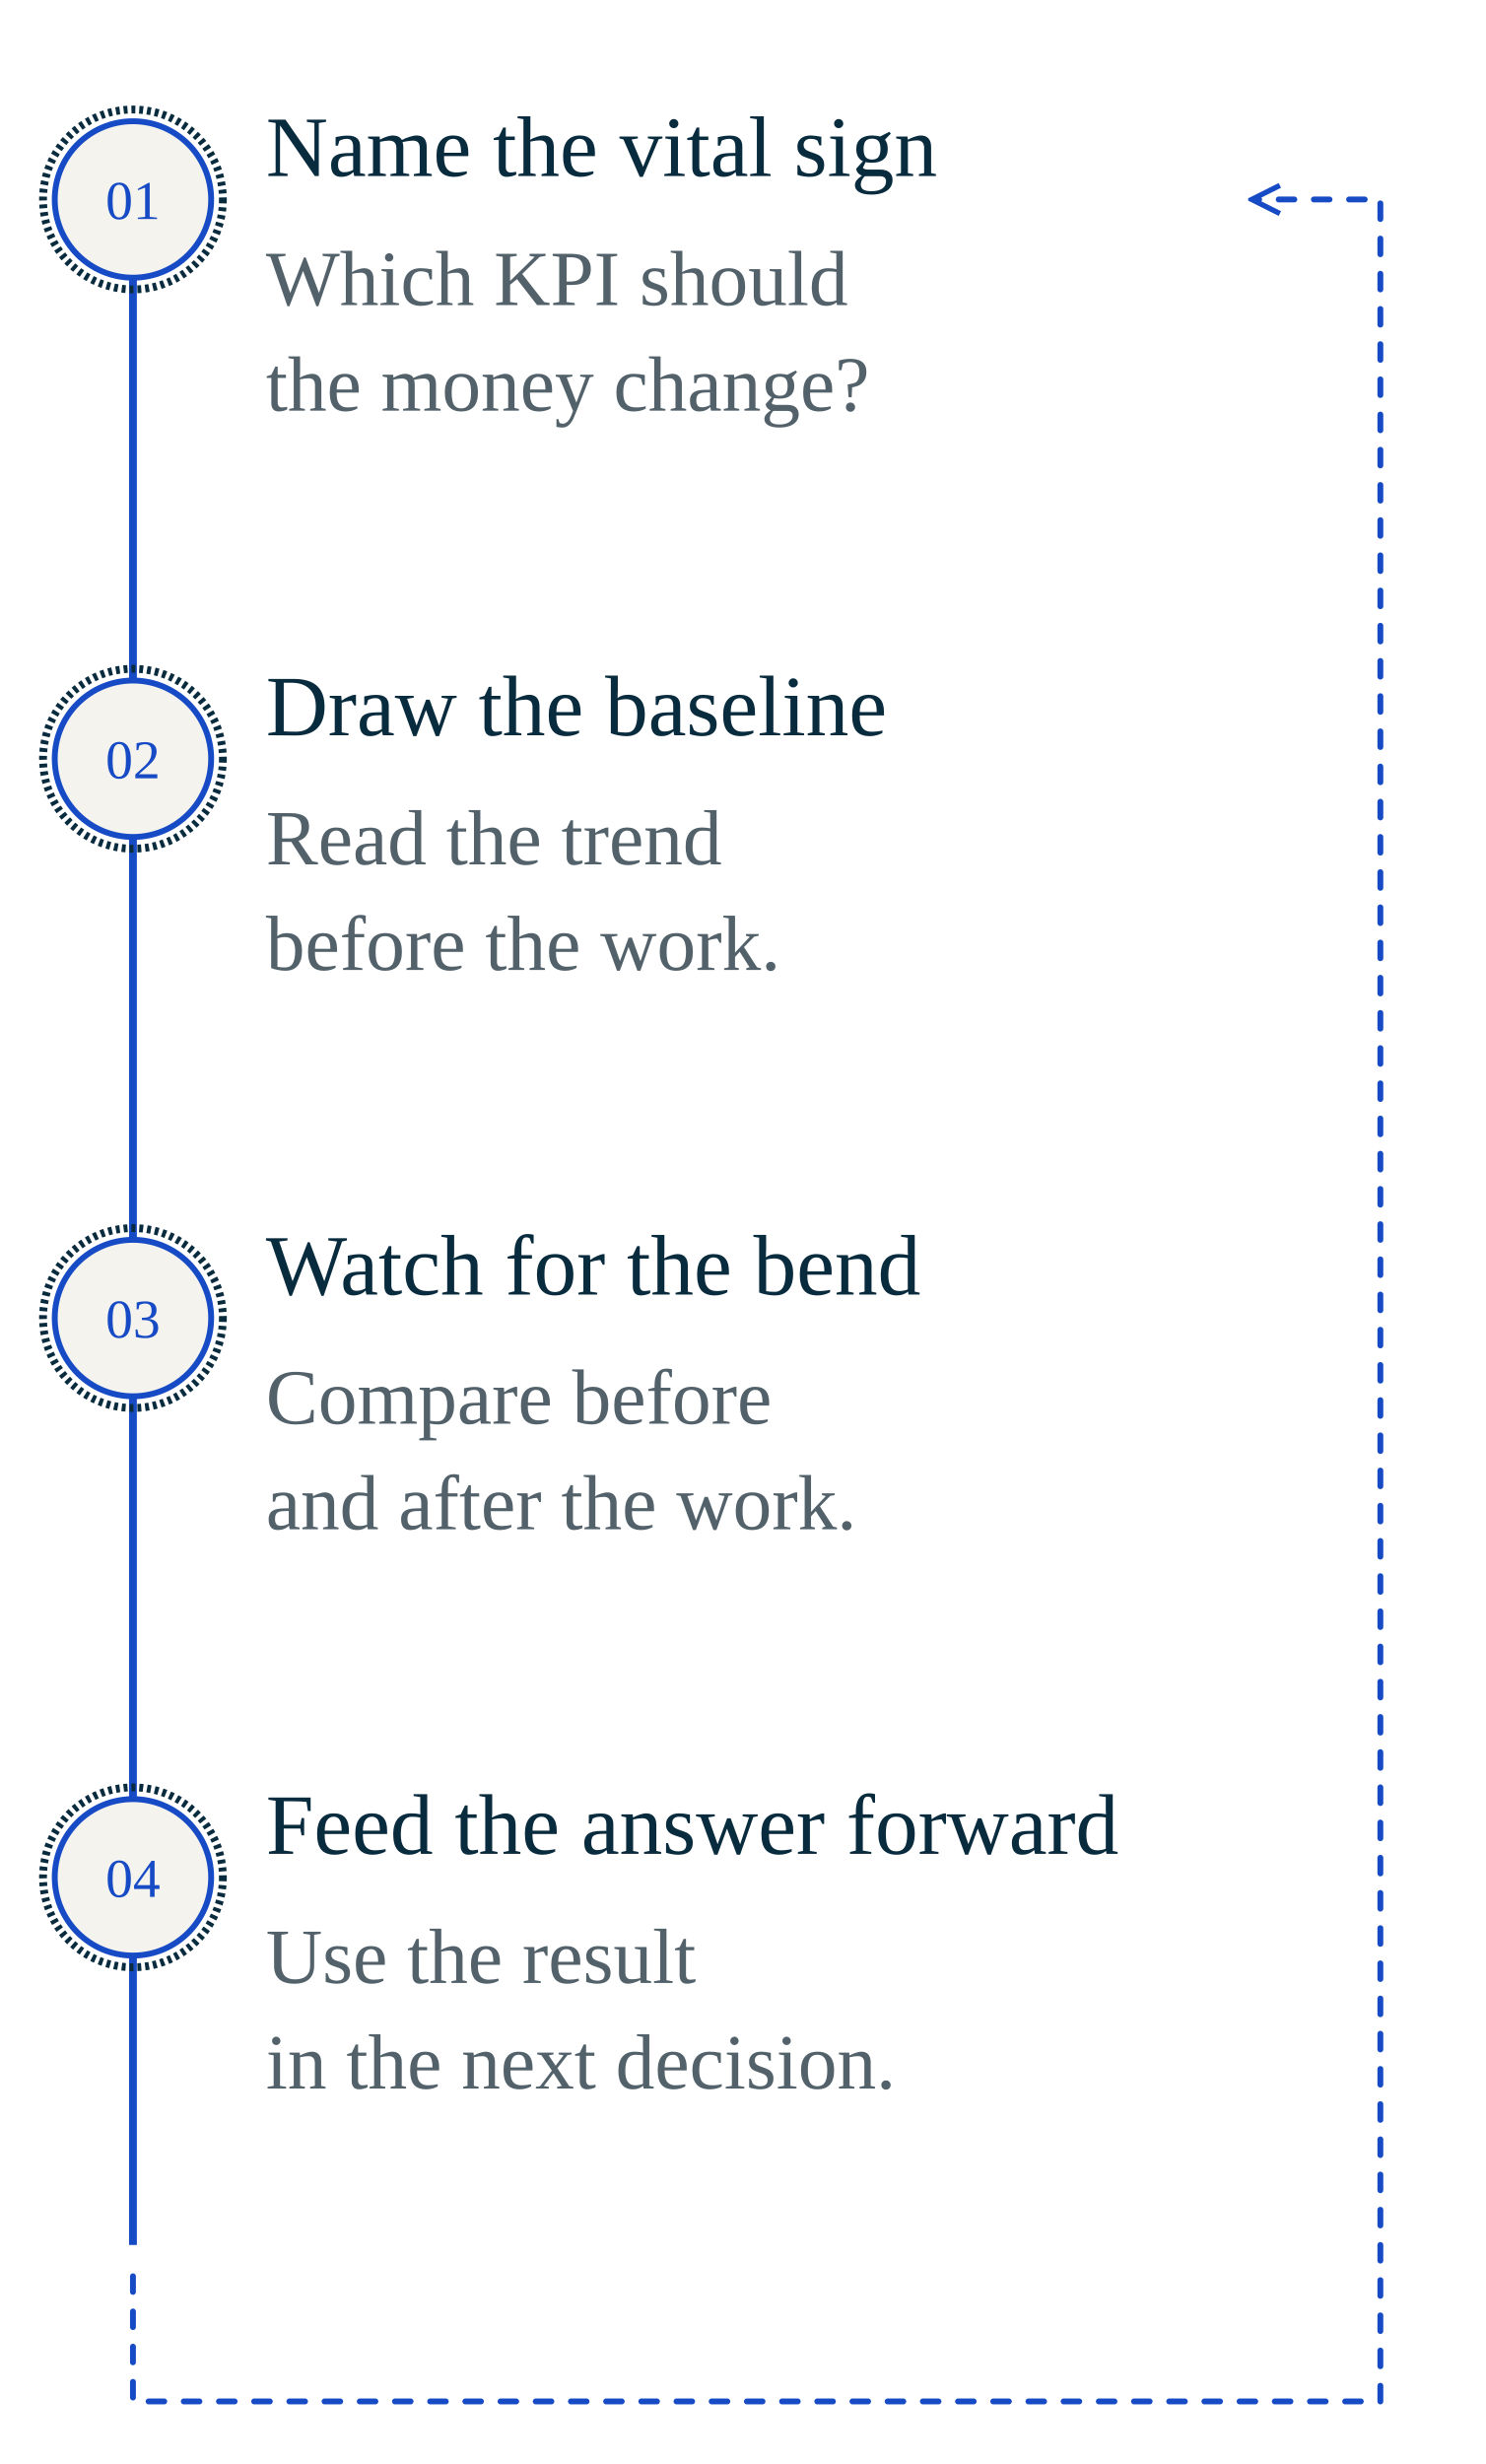
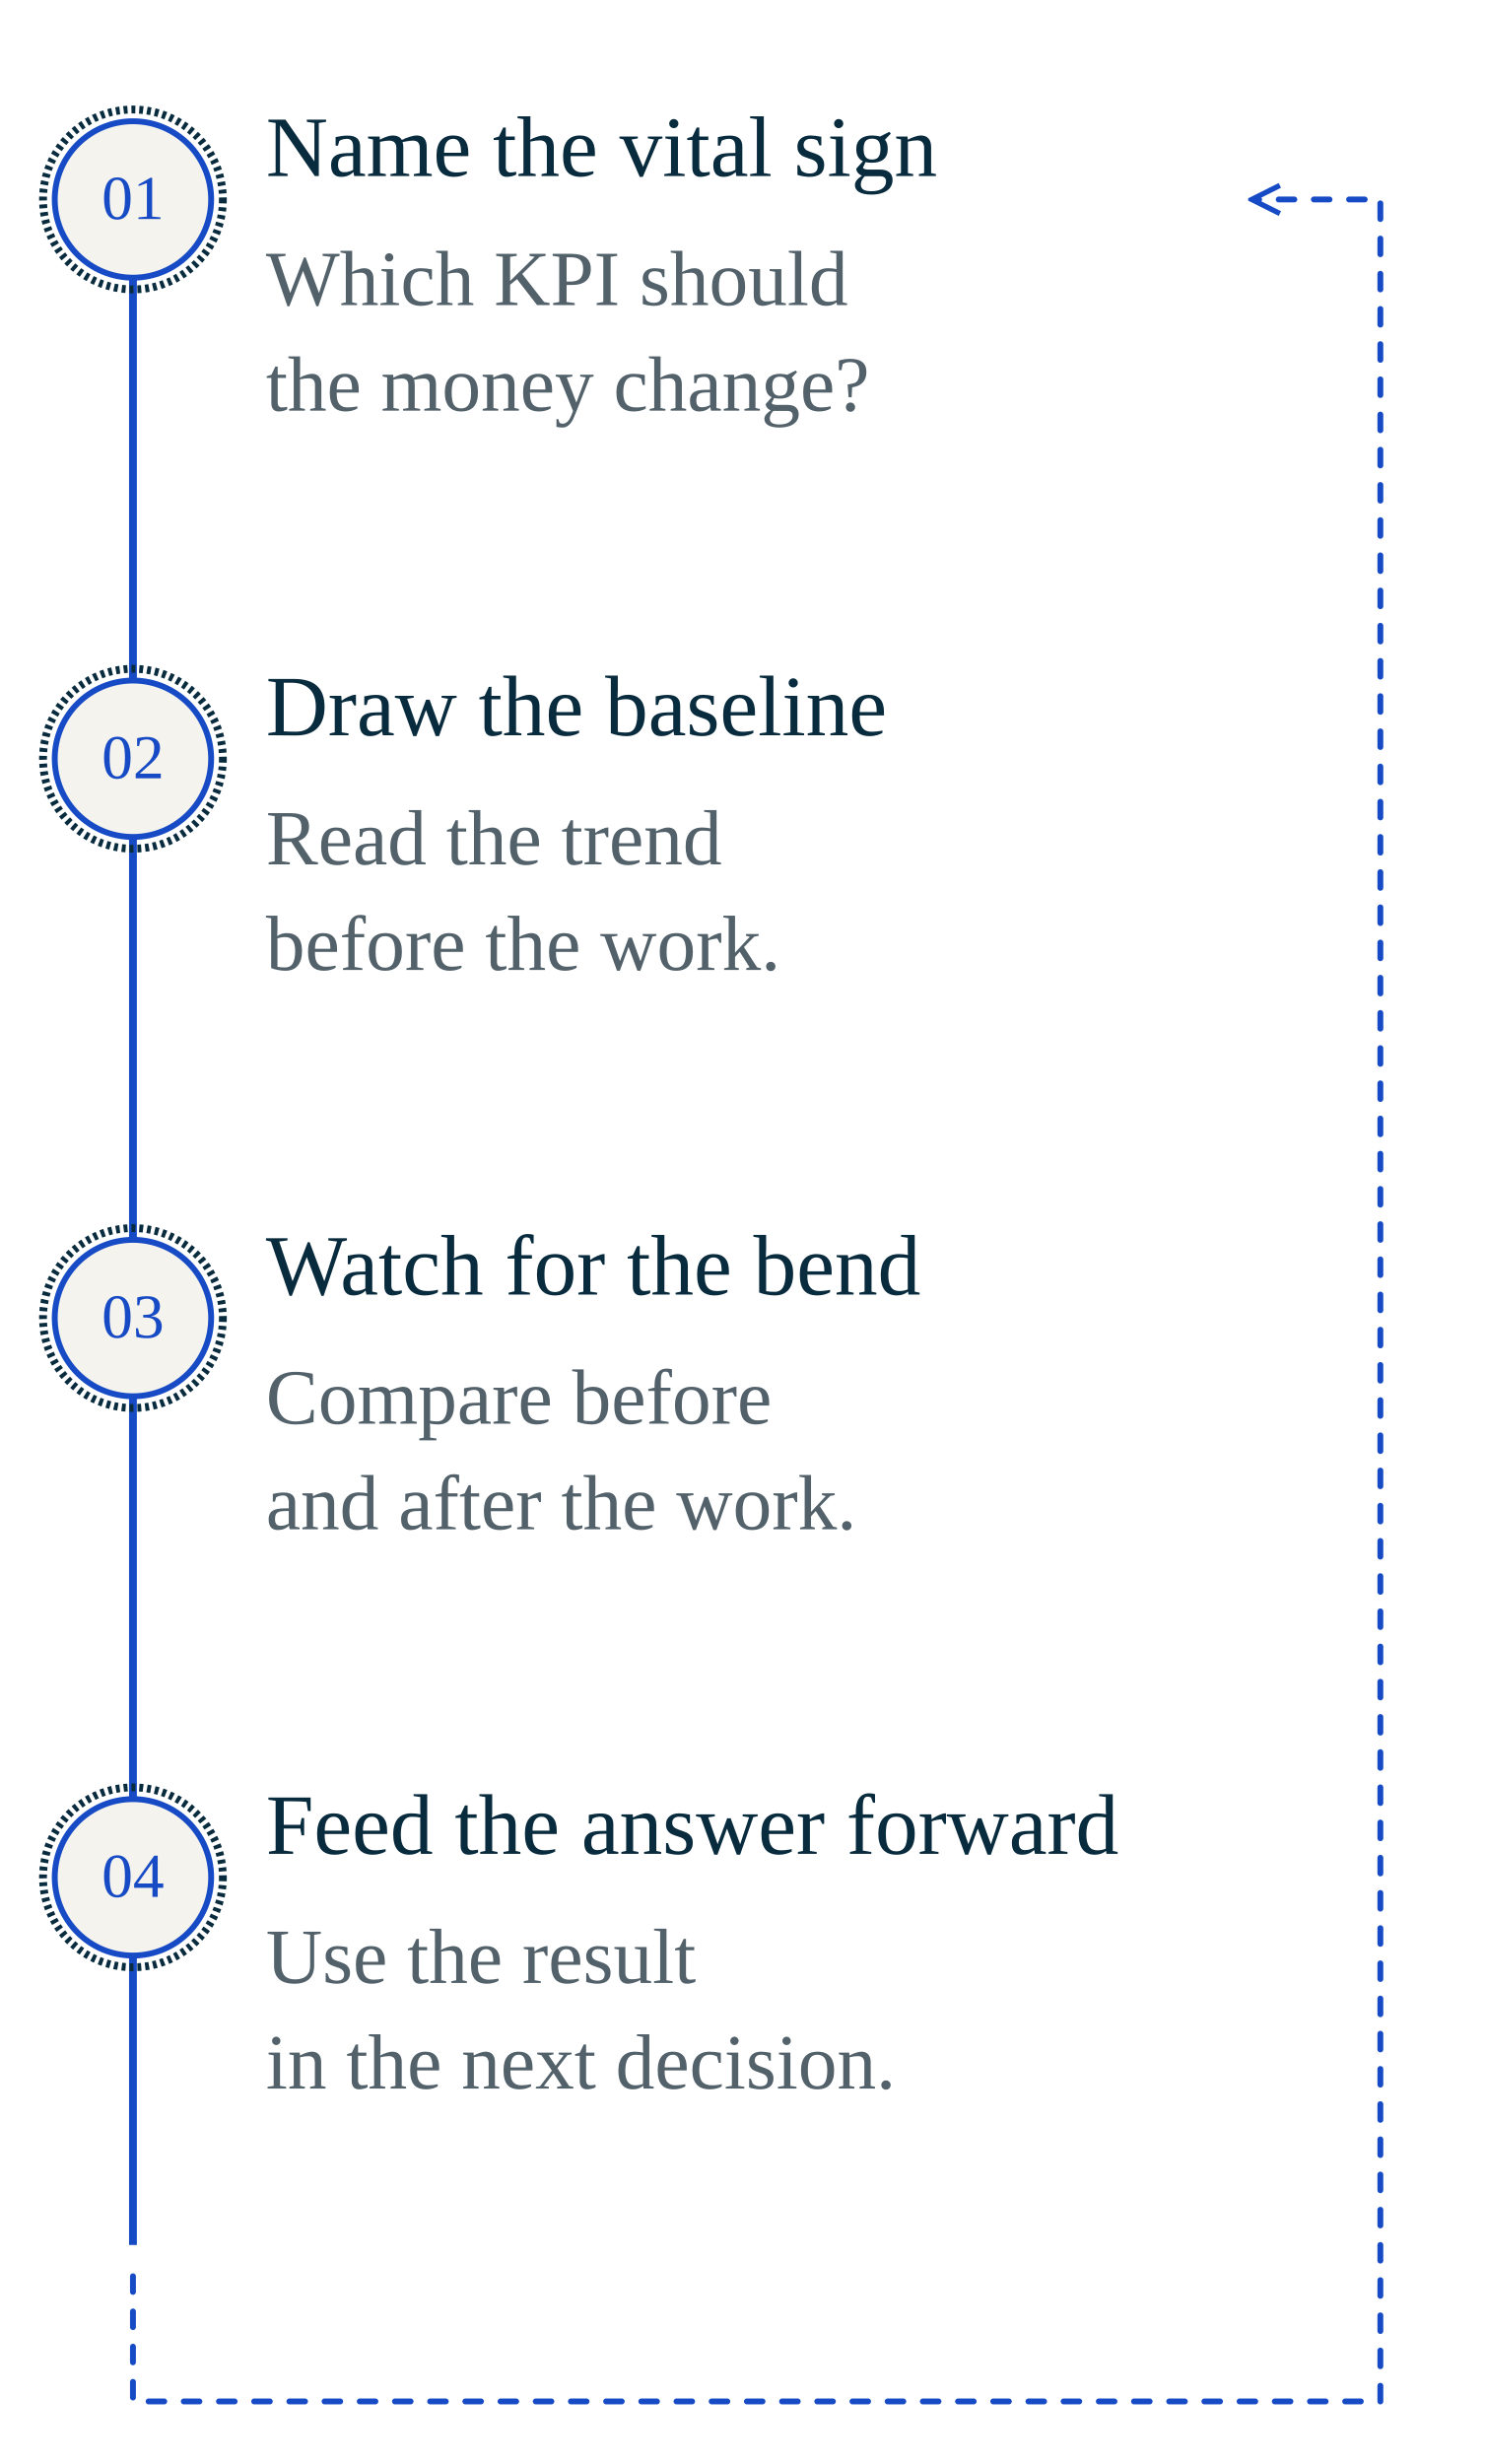
<svg xmlns="http://www.w3.org/2000/svg" width="380" height="630" viewBox="0 0 380 630" role="img" aria-labelledby="vs-03-mobile-title vs-03-mobile-desc" class="vital-graphic">
  <style>
  .vs-trace { stroke-dasharray:1; stroke-dashoffset:0; animation:vs-draw 4.6s ease both; }
  .vs-orbit { stroke-dasharray:5 95; opacity:0; animation:vs-orbit 4.8s linear both; }
  .vs-signal { stroke-dasharray:5 95; opacity:0; animation:vs-signal 4.6s ease both; }
  .vs-step { stroke-dasharray:1; stroke-dashoffset:0; animation:vs-step 4.8s ease both; }
  @keyframes vs-draw { 0%,8% {stroke-dashoffset:1} 72%,100% {stroke-dashoffset:0} }
  @keyframes vs-orbit {0%{opacity:0;stroke-dashoffset:25} 8%{opacity:1} 90%{opacity:1} 100%{opacity:0;stroke-dashoffset:-75} }
  @keyframes vs-signal {0%{opacity:0;stroke-dashoffset:5} 8%{opacity:1} 65%,88%{opacity:1;stroke-dashoffset:-95} 100%{opacity:0;stroke-dashoffset:-95} }
  @keyframes vs-step {0%{stroke-dashoffset:1;opacity:0} 15%,80%{stroke-dashoffset:0;opacity:1} 100%{stroke-dashoffset:0;opacity:0} }
  @media(prefers-reduced-motion:reduce){.vs-motion{animation:none!important}.vs-orbit,.vs-signal,.vs-step{display:none}}
</style>
  <defs>
    <marker id="vs-03-mobile-gold" viewBox="0 0 10 10" refX="8" refY="5" markerWidth="6" markerHeight="6" orient="auto-start-reverse">
      <path d="M1 1L9 5L1 9" fill="none" stroke="var(--figure-accent, #174bc5)" stroke-width="1.5" />
    </marker>
    <marker id="vs-03-mobile-blue" viewBox="0 0 10 10" refX="8" refY="5" markerWidth="6" markerHeight="6" orient="auto-start-reverse">
      <path d="M1 1L9 5L1 9" fill="none" stroke="var(--accent, #124f6b)" stroke-width="1.5" />
    </marker>
    <marker id="vs-03-mobile-dead" viewBox="0 0 10 10" refX="8" refY="5" markerWidth="6" markerHeight="6" orient="auto-start-reverse">
      <path d="M1 1L9 5L1 9" fill="none" stroke="var(--line, #d4d9d7)" stroke-width="1.5" />
    </marker>
  </defs>
  <line x1="34" y1="60" x2="34" y2="574" stroke="var(--figure-accent, #174bc5)" stroke-width="2" />
  <circle cx="34" cy="51" r="20" fill="var(--bg, #f5f3ed)" stroke="var(--figure-accent, #174bc5)" stroke-width="1.5" />
-   <text x="34" y="56" font-size="14" fill="var(--figure-accent, #174bc5)" text-anchor="middle" style="font-family:var(--font-body, 'Inter', Arial, sans-serif)">01</text>
+   <text x="34" y="56" font-size="16" fill="var(--figure-accent, #174bc5)" text-anchor="middle" style="font-family:var(--font-body, 'Inter', Arial, sans-serif)">01</text>
  <circle cx="34" cy="51" r="23" fill="none" stroke="var(--text, #092b3e)" stroke-width="2" pathLength="1" class="vs-motion vs-step" style="animation-delay:0s;animation-duration:4.8s" />
  <text x="68" y="45" font-size="22" fill="var(--text, #092b3e)" text-anchor="start" style="font-family:var(--font-display, 'Newsreader', Georgia, serif)">Name the vital sign</text>
  <text x="68" y="78" font-size="20" fill="var(--text-dim, #52616a)" text-anchor="start" style="font-family:var(--font-body, 'Inter', Arial, sans-serif)">Which KPI should</text>
  <text x="68" y="105" font-size="20" fill="var(--text-dim, #52616a)" text-anchor="start" style="font-family:var(--font-body, 'Inter', Arial, sans-serif)">the money change?</text>
  <circle cx="34" cy="194" r="20" fill="var(--bg, #f5f3ed)" stroke="var(--figure-accent, #174bc5)" stroke-width="1.5" />
-   <text x="34" y="199" font-size="14" fill="var(--figure-accent, #174bc5)" text-anchor="middle" style="font-family:var(--font-body, 'Inter', Arial, sans-serif)">02</text>
+   <text x="34" y="199" font-size="16" fill="var(--figure-accent, #174bc5)" text-anchor="middle" style="font-family:var(--font-body, 'Inter', Arial, sans-serif)">02</text>
  <circle cx="34" cy="194" r="23" fill="none" stroke="var(--text, #092b3e)" stroke-width="2" pathLength="1" class="vs-motion vs-step" style="animation-delay:0.85s;animation-duration:3.95s" />
  <text x="68" y="188" font-size="22" fill="var(--text, #092b3e)" text-anchor="start" style="font-family:var(--font-display, 'Newsreader', Georgia, serif)">Draw the baseline</text>
  <text x="68" y="221" font-size="20" fill="var(--text-dim, #52616a)" text-anchor="start" style="font-family:var(--font-body, 'Inter', Arial, sans-serif)">Read the trend</text>
  <text x="68" y="248" font-size="20" fill="var(--text-dim, #52616a)" text-anchor="start" style="font-family:var(--font-body, 'Inter', Arial, sans-serif)">before the work.</text>
  <circle cx="34" cy="337" r="20" fill="var(--bg, #f5f3ed)" stroke="var(--figure-accent, #174bc5)" stroke-width="1.5" />
-   <text x="34" y="342" font-size="14" fill="var(--figure-accent, #174bc5)" text-anchor="middle" style="font-family:var(--font-body, 'Inter', Arial, sans-serif)">03</text>
+   <text x="34" y="342" font-size="16" fill="var(--figure-accent, #174bc5)" text-anchor="middle" style="font-family:var(--font-body, 'Inter', Arial, sans-serif)">03</text>
  <circle cx="34" cy="337" r="23" fill="none" stroke="var(--text, #092b3e)" stroke-width="2" pathLength="1" class="vs-motion vs-step" style="animation-delay:1.7s;animation-duration:3.1s" />
  <text x="68" y="331" font-size="22" fill="var(--text, #092b3e)" text-anchor="start" style="font-family:var(--font-display, 'Newsreader', Georgia, serif)">Watch for the bend</text>
  <text x="68" y="364" font-size="20" fill="var(--text-dim, #52616a)" text-anchor="start" style="font-family:var(--font-body, 'Inter', Arial, sans-serif)">Compare before</text>
  <text x="68" y="391" font-size="20" fill="var(--text-dim, #52616a)" text-anchor="start" style="font-family:var(--font-body, 'Inter', Arial, sans-serif)">and after the work.</text>
  <circle cx="34" cy="480" r="20" fill="var(--bg, #f5f3ed)" stroke="var(--figure-accent, #174bc5)" stroke-width="1.5" />
-   <text x="34" y="485" font-size="14" fill="var(--figure-accent, #174bc5)" text-anchor="middle" style="font-family:var(--font-body, 'Inter', Arial, sans-serif)">04</text>
+   <text x="34" y="485" font-size="16" fill="var(--figure-accent, #174bc5)" text-anchor="middle" style="font-family:var(--font-body, 'Inter', Arial, sans-serif)">04</text>
  <circle cx="34" cy="480" r="23" fill="none" stroke="var(--text, #092b3e)" stroke-width="2" pathLength="1" class="vs-motion vs-step" style="animation-delay:2.55s;animation-duration:2.25s" />
  <text x="68" y="474" font-size="22" fill="var(--text, #092b3e)" text-anchor="start" style="font-family:var(--font-display, 'Newsreader', Georgia, serif)">Feed the answer forward</text>
  <text x="68" y="507" font-size="20" fill="var(--text-dim, #52616a)" text-anchor="start" style="font-family:var(--font-body, 'Inter', Arial, sans-serif)">Use the result</text>
  <text x="68" y="534" font-size="20" fill="var(--text-dim, #52616a)" text-anchor="start" style="font-family:var(--font-body, 'Inter', Arial, sans-serif)">in the next decision.</text>
  <path d="M34 582 L34 614 L353 614 L353 51 L321 51" fill="none" stroke="var(--figure-accent, #174bc5)" stroke-width="1.5" stroke-linecap="round" stroke-linejoin="round" stroke-dasharray="4 5" marker-end="url(#vs-03-mobile-gold)" />
</svg>
